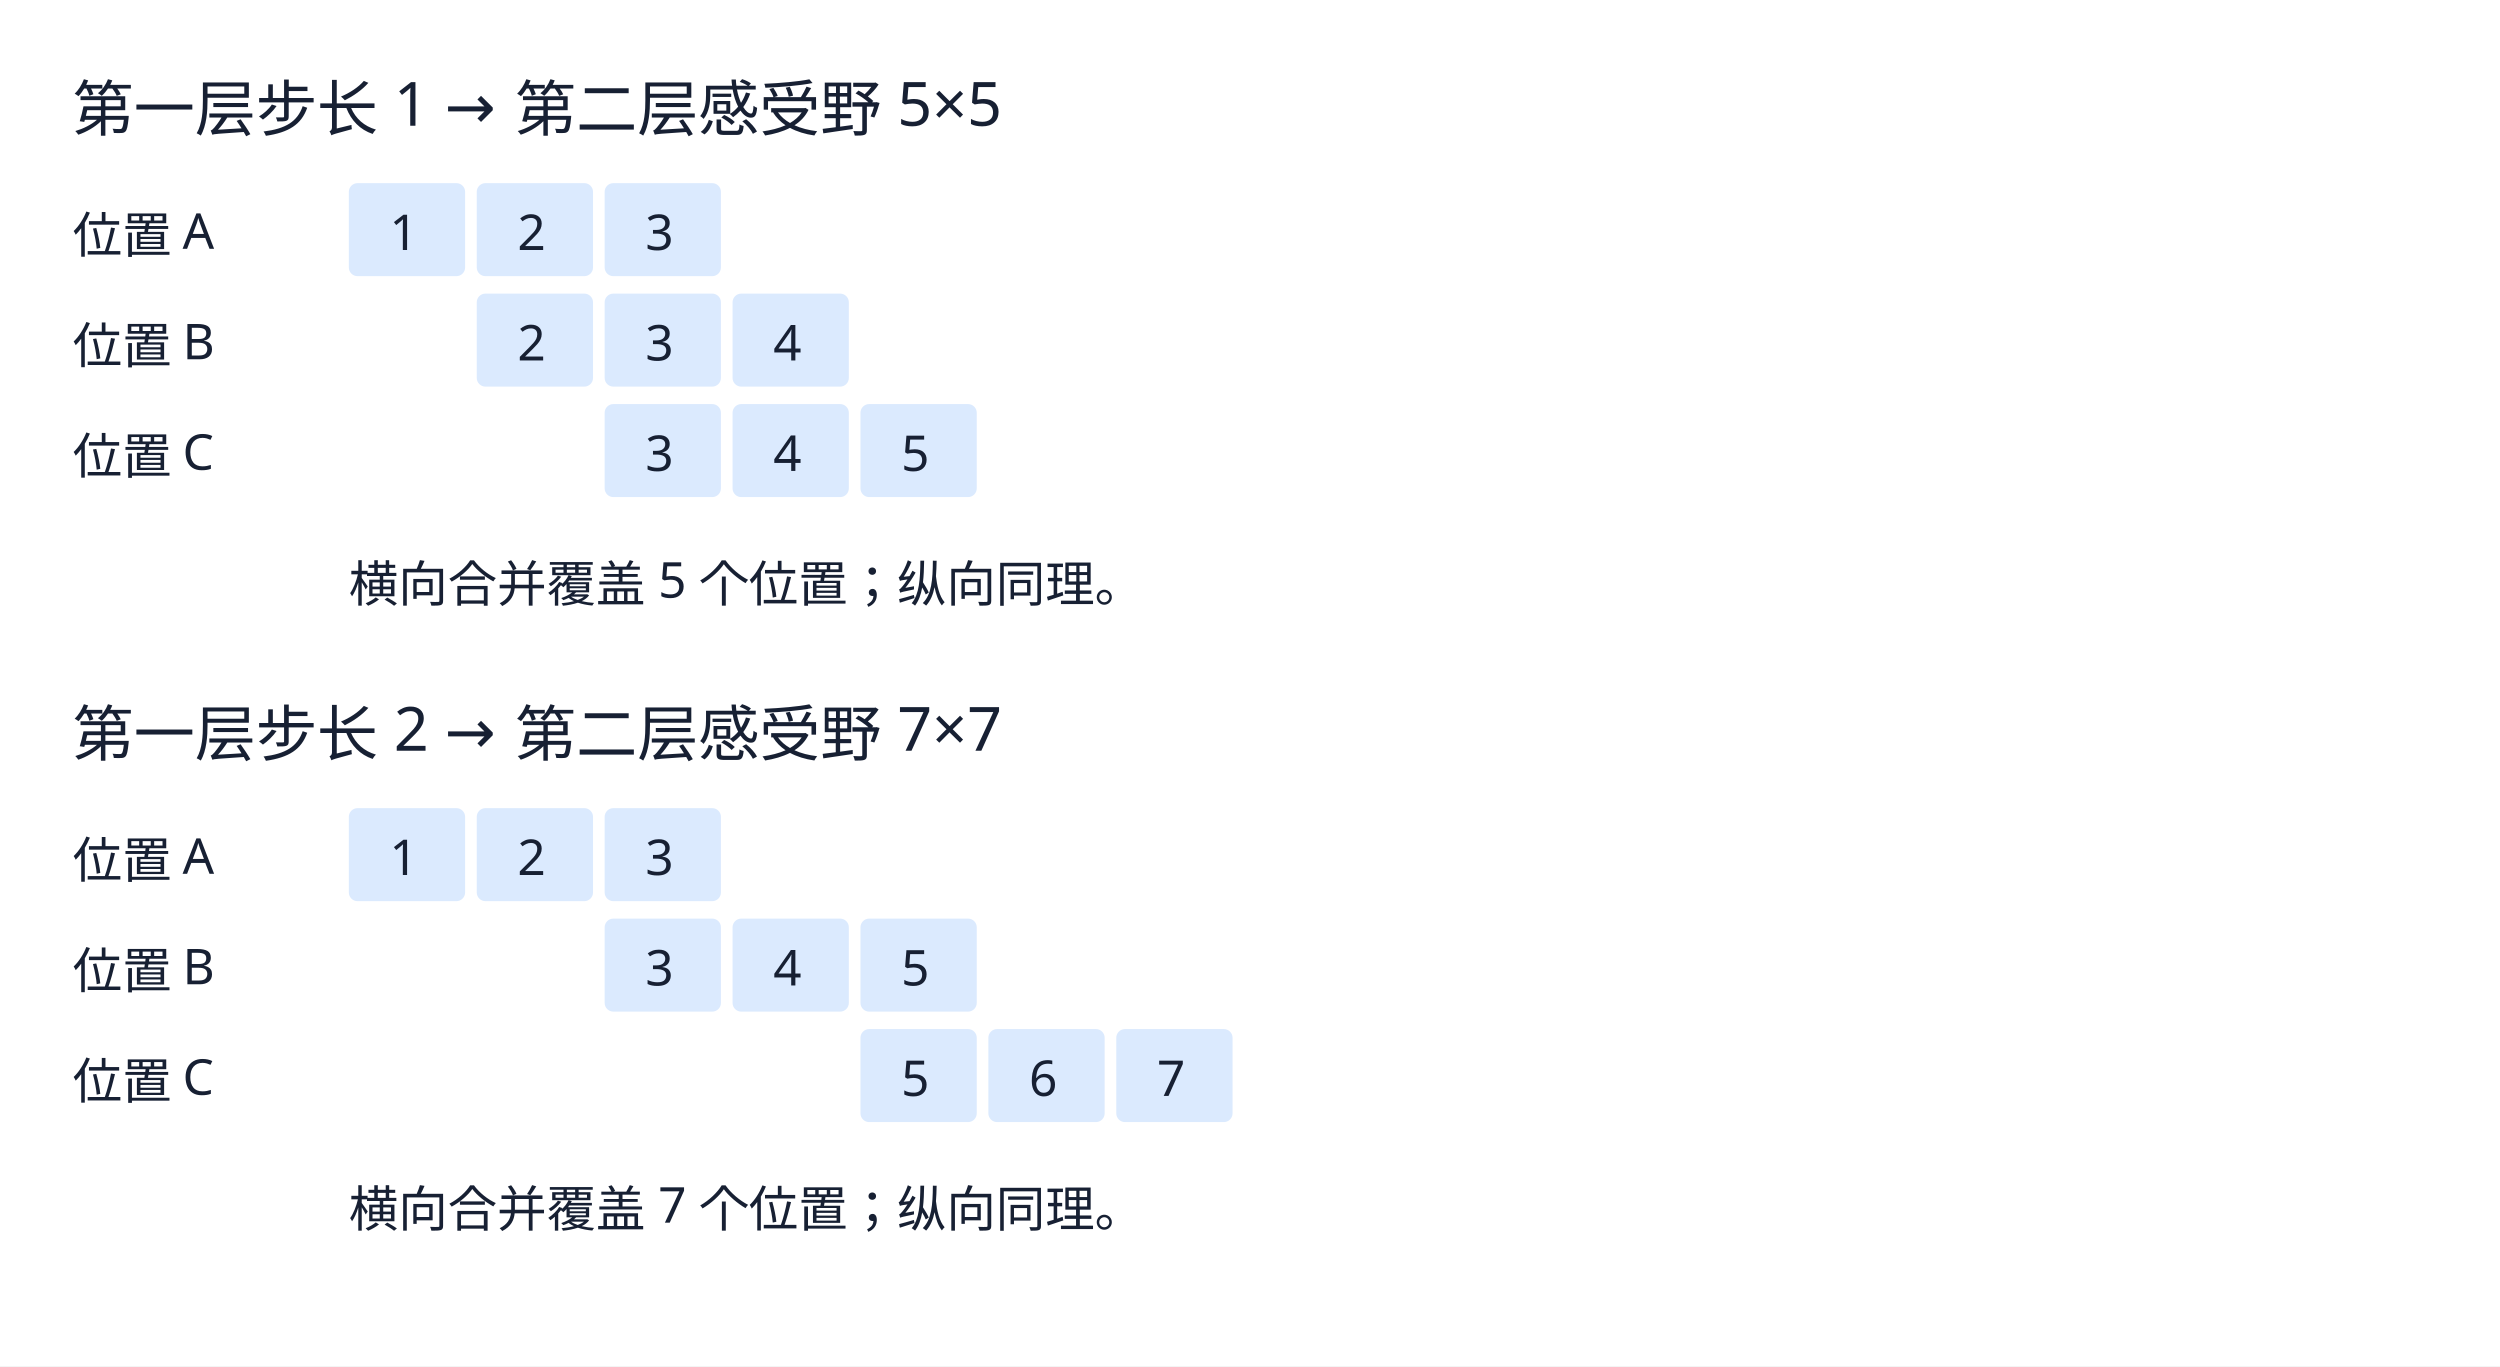
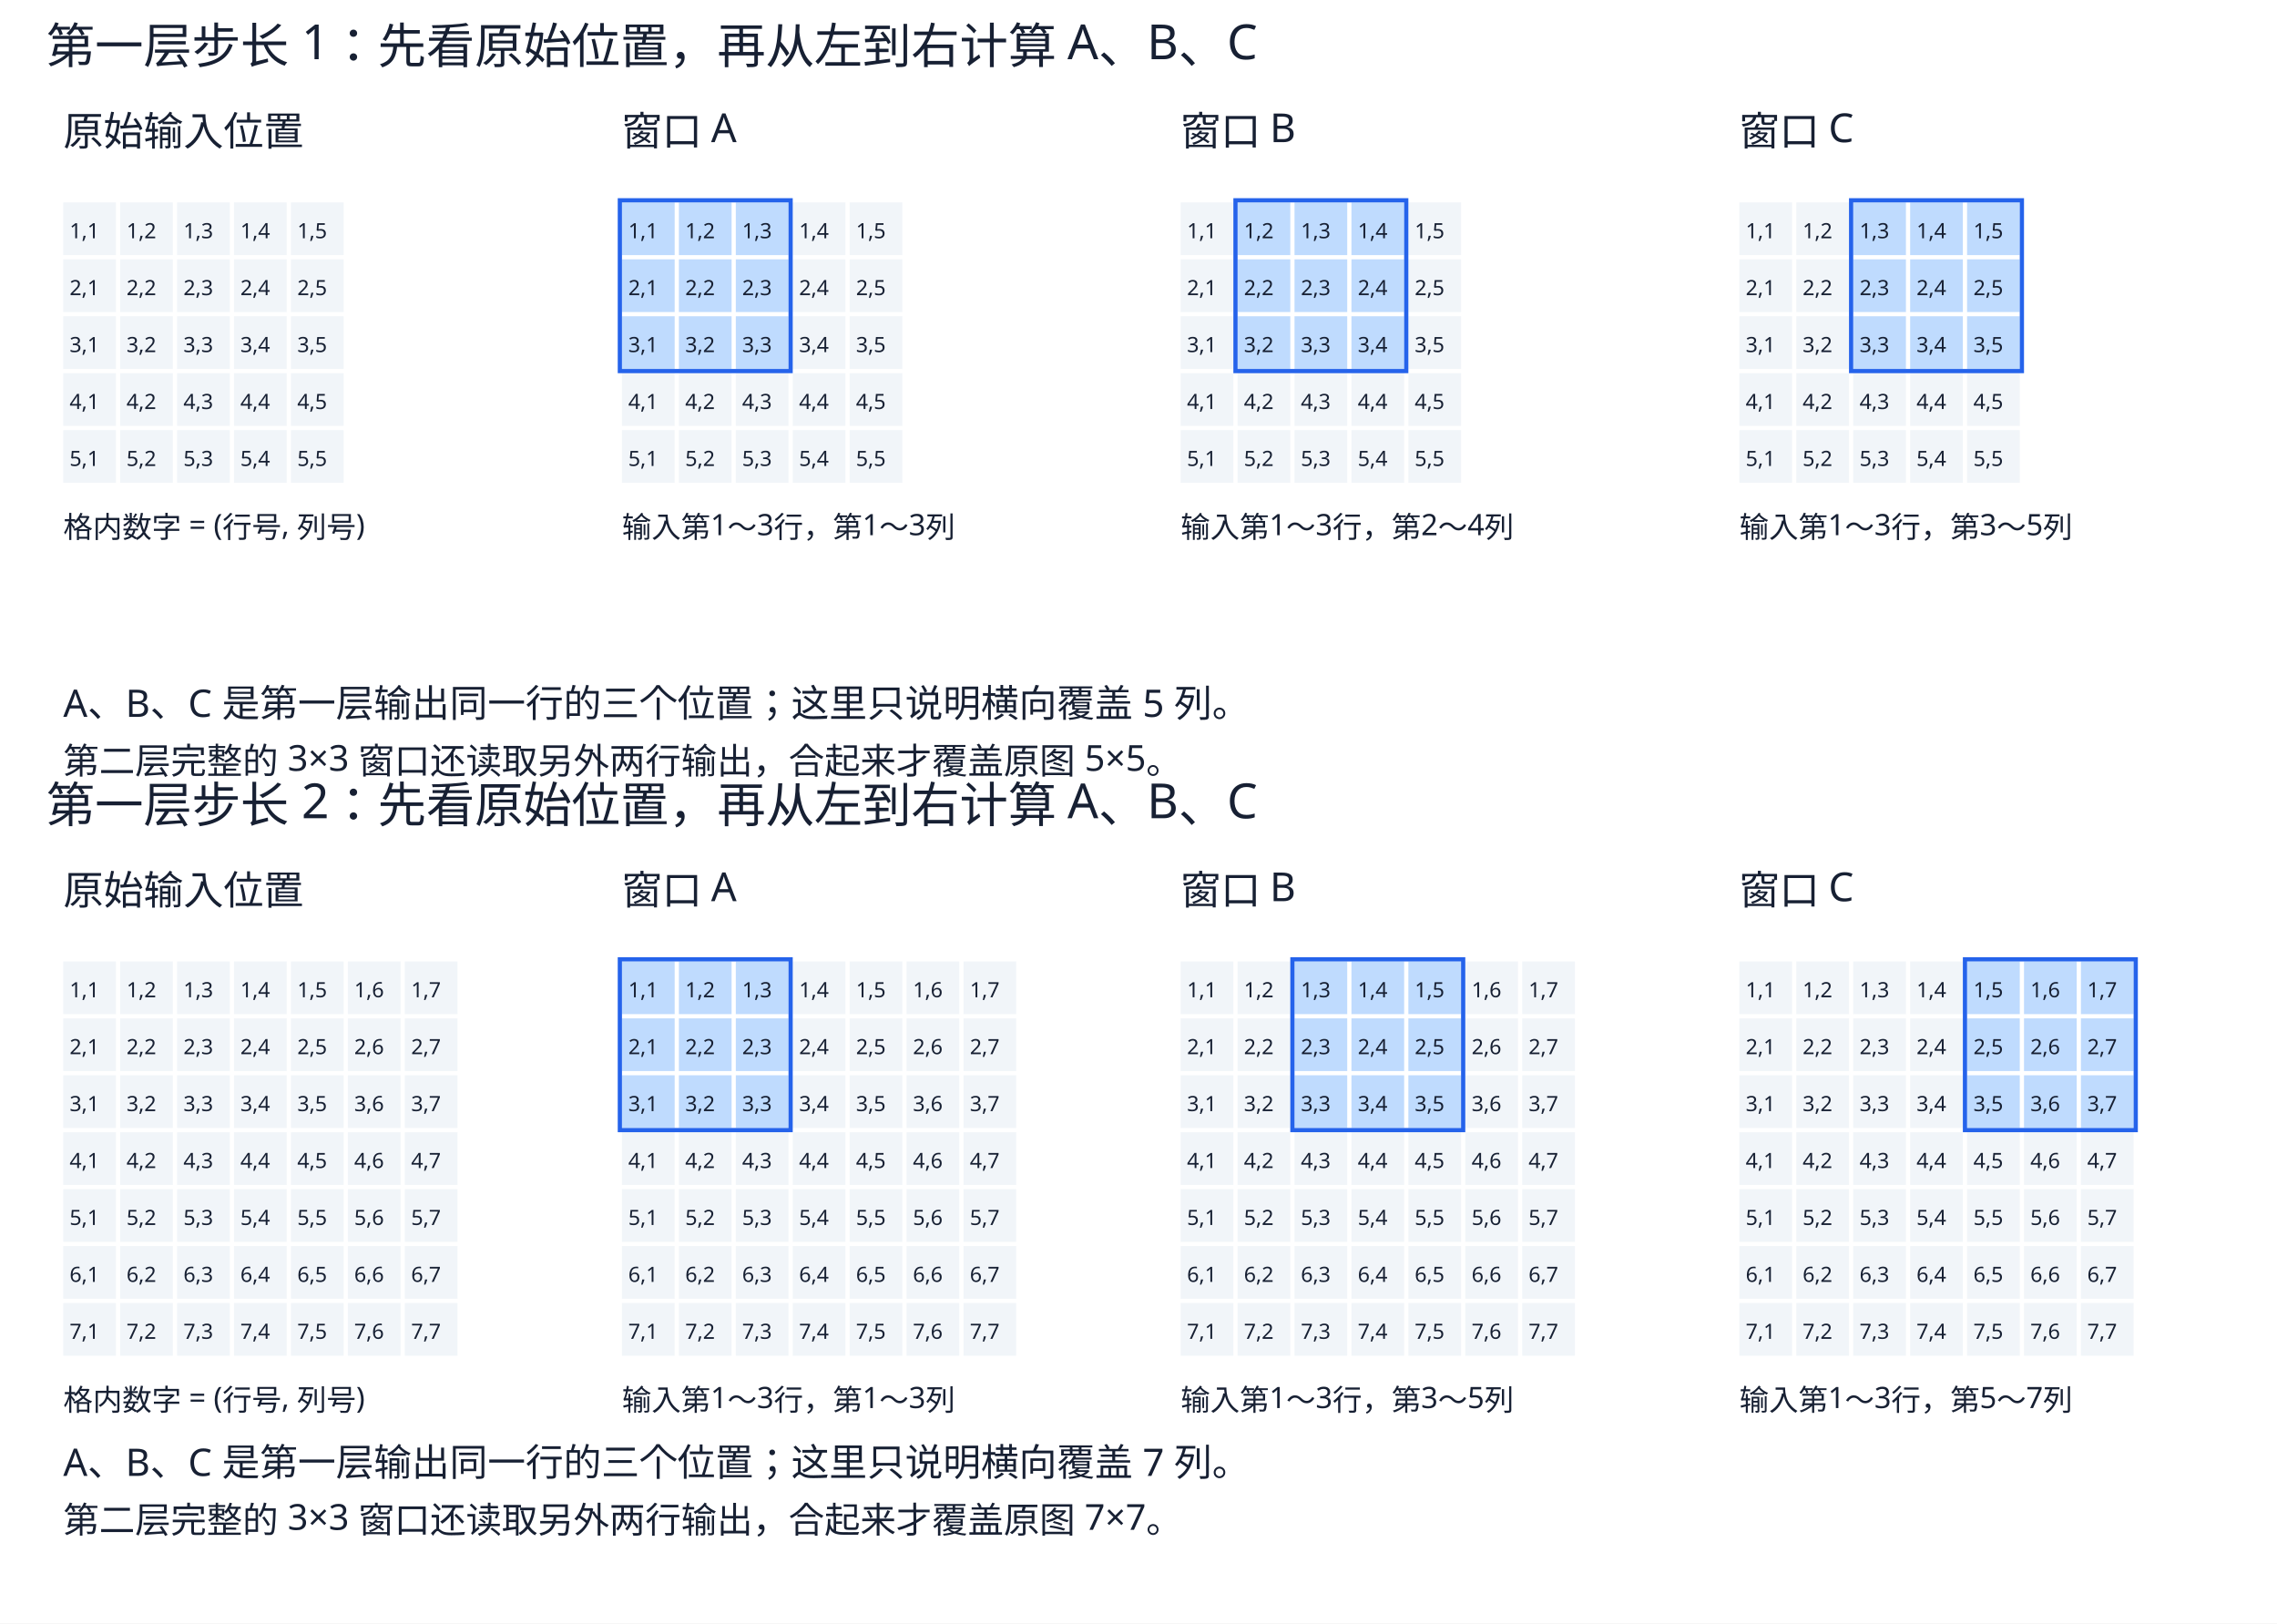
- <svg xmlns="http://www.w3.org/2000/svg" width="860" height="470" viewBox="0 0 860 470">
-   <rect width="860" height="470" fill="white" />
+ <svg xmlns="http://www.w3.org/2000/svg" width="1080" height="770" viewBox="0 0 1080 770">
+   <rect width="1080" height="770" fill="white" />
  <g font-family="PingFang SC, sans-serif" fill="#172033">
-     <text x="25" y="45" font-size="21">第一层步长 1 → 第二层感受野 5×5</text>
-     <text x="25" y="87" font-size="17">位置 A</text>
-     <rect x="120" y="63" width="40" height="32" rx="3" fill="#dbeafe" />
-     <text x="134" y="86" font-size="17">1</text>
-     <rect x="164" y="63" width="40" height="32" rx="3" fill="#dbeafe" />
-     <text x="178" y="86" font-size="17">2</text>
-     <rect x="208" y="63" width="40" height="32" rx="3" fill="#dbeafe" />
-     <text x="222" y="86" font-size="17">3</text>
-     <text x="25" y="125" font-size="17">位置 B</text>
-     <rect x="164" y="101" width="40" height="32" rx="3" fill="#dbeafe" />
-     <text x="178" y="124" font-size="17">2</text>
-     <rect x="208" y="101" width="40" height="32" rx="3" fill="#dbeafe" />
-     <text x="222" y="124" font-size="17">3</text>
-     <rect x="252" y="101" width="40" height="32" rx="3" fill="#dbeafe" />
-     <text x="266" y="124" font-size="17">4</text>
-     <text x="25" y="163" font-size="17">位置 C</text>
-     <rect x="208" y="139" width="40" height="32" rx="3" fill="#dbeafe" />
-     <text x="222" y="162" font-size="17">3</text>
-     <rect x="252" y="139" width="40" height="32" rx="3" fill="#dbeafe" />
-     <text x="266" y="162" font-size="17">4</text>
-     <rect x="296" y="139" width="40" height="32" rx="3" fill="#dbeafe" />
-     <text x="310" y="162" font-size="17">5</text>
-     <text x="120" y="207" font-size="17">横向合并覆盖 5 个位置；纵向同理。</text>
-     <text x="25" y="260" font-size="21">第一层步长 2 → 第二层感受野 7×7</text>
-     <text x="25" y="302" font-size="17">位置 A</text>
-     <rect x="120" y="278" width="40" height="32" rx="3" fill="#dbeafe" />
-     <text x="134" y="301" font-size="17">1</text>
-     <rect x="164" y="278" width="40" height="32" rx="3" fill="#dbeafe" />
-     <text x="178" y="301" font-size="17">2</text>
-     <rect x="208" y="278" width="40" height="32" rx="3" fill="#dbeafe" />
-     <text x="222" y="301" font-size="17">3</text>
-     <text x="25" y="340" font-size="17">位置 B</text>
-     <rect x="208" y="316" width="40" height="32" rx="3" fill="#dbeafe" />
-     <text x="222" y="339" font-size="17">3</text>
-     <rect x="252" y="316" width="40" height="32" rx="3" fill="#dbeafe" />
-     <text x="266" y="339" font-size="17">4</text>
-     <rect x="296" y="316" width="40" height="32" rx="3" fill="#dbeafe" />
-     <text x="310" y="339" font-size="17">5</text>
-     <text x="25" y="378" font-size="17">位置 C</text>
-     <rect x="296" y="354" width="40" height="32" rx="3" fill="#dbeafe" />
-     <text x="310" y="377" font-size="17">5</text>
-     <rect x="340" y="354" width="40" height="32" rx="3" fill="#dbeafe" />
-     <text x="354" y="377" font-size="17">6</text>
-     <rect x="384" y="354" width="40" height="32" rx="3" fill="#dbeafe" />
-     <text x="398" y="377" font-size="17">7</text>
-     <text x="120" y="422" font-size="17">横向合并覆盖 7 个位置；纵向同理。</text>
+     <text x="22" y="30" font-size="23">第一层步长 1：先看原始位置，再从左到右计算 A、B、C</text>
+     <text x="30" y="69" font-size="19">原始输入位置</text>
+     <rect x="30" y="96" width="25" height="25" fill="#f1f5f9" />
+     <text x="33" y="113" font-size="10">1,1</text>
+     <rect x="57" y="96" width="25" height="25" fill="#f1f5f9" />
+     <text x="60" y="113" font-size="10">1,2</text>
+     <rect x="84" y="96" width="25" height="25" fill="#f1f5f9" />
+     <text x="87" y="113" font-size="10">1,3</text>
+     <rect x="111" y="96" width="25" height="25" fill="#f1f5f9" />
+     <text x="114" y="113" font-size="10">1,4</text>
+     <rect x="138" y="96" width="25" height="25" fill="#f1f5f9" />
+     <text x="141" y="113" font-size="10">1,5</text>
+     <rect x="30" y="123" width="25" height="25" fill="#f1f5f9" />
+     <text x="33" y="140" font-size="10">2,1</text>
+     <rect x="57" y="123" width="25" height="25" fill="#f1f5f9" />
+     <text x="60" y="140" font-size="10">2,2</text>
+     <rect x="84" y="123" width="25" height="25" fill="#f1f5f9" />
+     <text x="87" y="140" font-size="10">2,3</text>
+     <rect x="111" y="123" width="25" height="25" fill="#f1f5f9" />
+     <text x="114" y="140" font-size="10">2,4</text>
+     <rect x="138" y="123" width="25" height="25" fill="#f1f5f9" />
+     <text x="141" y="140" font-size="10">2,5</text>
+     <rect x="30" y="150" width="25" height="25" fill="#f1f5f9" />
+     <text x="33" y="167" font-size="10">3,1</text>
+     <rect x="57" y="150" width="25" height="25" fill="#f1f5f9" />
+     <text x="60" y="167" font-size="10">3,2</text>
+     <rect x="84" y="150" width="25" height="25" fill="#f1f5f9" />
+     <text x="87" y="167" font-size="10">3,3</text>
+     <rect x="111" y="150" width="25" height="25" fill="#f1f5f9" />
+     <text x="114" y="167" font-size="10">3,4</text>
+     <rect x="138" y="150" width="25" height="25" fill="#f1f5f9" />
+     <text x="141" y="167" font-size="10">3,5</text>
+     <rect x="30" y="177" width="25" height="25" fill="#f1f5f9" />
+     <text x="33" y="194" font-size="10">4,1</text>
+     <rect x="57" y="177" width="25" height="25" fill="#f1f5f9" />
+     <text x="60" y="194" font-size="10">4,2</text>
+     <rect x="84" y="177" width="25" height="25" fill="#f1f5f9" />
+     <text x="87" y="194" font-size="10">4,3</text>
+     <rect x="111" y="177" width="25" height="25" fill="#f1f5f9" />
+     <text x="114" y="194" font-size="10">4,4</text>
+     <rect x="138" y="177" width="25" height="25" fill="#f1f5f9" />
+     <text x="141" y="194" font-size="10">4,5</text>
+     <rect x="30" y="204" width="25" height="25" fill="#f1f5f9" />
+     <text x="33" y="221" font-size="10">5,1</text>
+     <rect x="57" y="204" width="25" height="25" fill="#f1f5f9" />
+     <text x="60" y="221" font-size="10">5,2</text>
+     <rect x="84" y="204" width="25" height="25" fill="#f1f5f9" />
+     <text x="87" y="221" font-size="10">5,3</text>
+     <rect x="111" y="204" width="25" height="25" fill="#f1f5f9" />
+     <text x="114" y="221" font-size="10">5,4</text>
+     <rect x="138" y="204" width="25" height="25" fill="#f1f5f9" />
+     <text x="141" y="221" font-size="10">5,5</text>
+     <text x="30" y="255" font-size="14">格内数字 = (行号, 列号)</text>
+     <text x="295" y="69" font-size="19">窗口 A</text>
+     <rect x="295" y="96" width="25" height="25" fill="#bfdbfe" />
+     <text x="298" y="113" font-size="10">1,1</text>
+     <rect x="322" y="96" width="25" height="25" fill="#bfdbfe" />
+     <text x="325" y="113" font-size="10">1,2</text>
+     <rect x="349" y="96" width="25" height="25" fill="#bfdbfe" />
+     <text x="352" y="113" font-size="10">1,3</text>
+     <rect x="376" y="96" width="25" height="25" fill="#f1f5f9" />
+     <text x="379" y="113" font-size="10">1,4</text>
+     <rect x="403" y="96" width="25" height="25" fill="#f1f5f9" />
+     <text x="406" y="113" font-size="10">1,5</text>
+     <rect x="295" y="123" width="25" height="25" fill="#bfdbfe" />
+     <text x="298" y="140" font-size="10">2,1</text>
+     <rect x="322" y="123" width="25" height="25" fill="#bfdbfe" />
+     <text x="325" y="140" font-size="10">2,2</text>
+     <rect x="349" y="123" width="25" height="25" fill="#bfdbfe" />
+     <text x="352" y="140" font-size="10">2,3</text>
+     <rect x="376" y="123" width="25" height="25" fill="#f1f5f9" />
+     <text x="379" y="140" font-size="10">2,4</text>
+     <rect x="403" y="123" width="25" height="25" fill="#f1f5f9" />
+     <text x="406" y="140" font-size="10">2,5</text>
+     <rect x="295" y="150" width="25" height="25" fill="#bfdbfe" />
+     <text x="298" y="167" font-size="10">3,1</text>
+     <rect x="322" y="150" width="25" height="25" fill="#bfdbfe" />
+     <text x="325" y="167" font-size="10">3,2</text>
+     <rect x="349" y="150" width="25" height="25" fill="#bfdbfe" />
+     <text x="352" y="167" font-size="10">3,3</text>
+     <rect x="376" y="150" width="25" height="25" fill="#f1f5f9" />
+     <text x="379" y="167" font-size="10">3,4</text>
+     <rect x="403" y="150" width="25" height="25" fill="#f1f5f9" />
+     <text x="406" y="167" font-size="10">3,5</text>
+     <rect x="295" y="177" width="25" height="25" fill="#f1f5f9" />
+     <text x="298" y="194" font-size="10">4,1</text>
+     <rect x="322" y="177" width="25" height="25" fill="#f1f5f9" />
+     <text x="325" y="194" font-size="10">4,2</text>
+     <rect x="349" y="177" width="25" height="25" fill="#f1f5f9" />
+     <text x="352" y="194" font-size="10">4,3</text>
+     <rect x="376" y="177" width="25" height="25" fill="#f1f5f9" />
+     <text x="379" y="194" font-size="10">4,4</text>
+     <rect x="403" y="177" width="25" height="25" fill="#f1f5f9" />
+     <text x="406" y="194" font-size="10">4,5</text>
+     <rect x="295" y="204" width="25" height="25" fill="#f1f5f9" />
+     <text x="298" y="221" font-size="10">5,1</text>
+     <rect x="322" y="204" width="25" height="25" fill="#f1f5f9" />
+     <text x="325" y="221" font-size="10">5,2</text>
+     <rect x="349" y="204" width="25" height="25" fill="#f1f5f9" />
+     <text x="352" y="221" font-size="10">5,3</text>
+     <rect x="376" y="204" width="25" height="25" fill="#f1f5f9" />
+     <text x="379" y="221" font-size="10">5,4</text>
+     <rect x="403" y="204" width="25" height="25" fill="#f1f5f9" />
+     <text x="406" y="221" font-size="10">5,5</text>
+     <rect x="294" y="95" width="81" height="81" fill="none" stroke="#2563eb" stroke-width="2" />
+     <text x="295" y="255" font-size="14">输入第1～3行，第1～3列</text>
+     <text x="560" y="69" font-size="19">窗口 B</text>
+     <rect x="560" y="96" width="25" height="25" fill="#f1f5f9" />
+     <text x="563" y="113" font-size="10">1,1</text>
+     <rect x="587" y="96" width="25" height="25" fill="#bfdbfe" />
+     <text x="590" y="113" font-size="10">1,2</text>
+     <rect x="614" y="96" width="25" height="25" fill="#bfdbfe" />
+     <text x="617" y="113" font-size="10">1,3</text>
+     <rect x="641" y="96" width="25" height="25" fill="#bfdbfe" />
+     <text x="644" y="113" font-size="10">1,4</text>
+     <rect x="668" y="96" width="25" height="25" fill="#f1f5f9" />
+     <text x="671" y="113" font-size="10">1,5</text>
+     <rect x="560" y="123" width="25" height="25" fill="#f1f5f9" />
+     <text x="563" y="140" font-size="10">2,1</text>
+     <rect x="587" y="123" width="25" height="25" fill="#bfdbfe" />
+     <text x="590" y="140" font-size="10">2,2</text>
+     <rect x="614" y="123" width="25" height="25" fill="#bfdbfe" />
+     <text x="617" y="140" font-size="10">2,3</text>
+     <rect x="641" y="123" width="25" height="25" fill="#bfdbfe" />
+     <text x="644" y="140" font-size="10">2,4</text>
+     <rect x="668" y="123" width="25" height="25" fill="#f1f5f9" />
+     <text x="671" y="140" font-size="10">2,5</text>
+     <rect x="560" y="150" width="25" height="25" fill="#f1f5f9" />
+     <text x="563" y="167" font-size="10">3,1</text>
+     <rect x="587" y="150" width="25" height="25" fill="#bfdbfe" />
+     <text x="590" y="167" font-size="10">3,2</text>
+     <rect x="614" y="150" width="25" height="25" fill="#bfdbfe" />
+     <text x="617" y="167" font-size="10">3,3</text>
+     <rect x="641" y="150" width="25" height="25" fill="#bfdbfe" />
+     <text x="644" y="167" font-size="10">3,4</text>
+     <rect x="668" y="150" width="25" height="25" fill="#f1f5f9" />
+     <text x="671" y="167" font-size="10">3,5</text>
+     <rect x="560" y="177" width="25" height="25" fill="#f1f5f9" />
+     <text x="563" y="194" font-size="10">4,1</text>
+     <rect x="587" y="177" width="25" height="25" fill="#f1f5f9" />
+     <text x="590" y="194" font-size="10">4,2</text>
+     <rect x="614" y="177" width="25" height="25" fill="#f1f5f9" />
+     <text x="617" y="194" font-size="10">4,3</text>
+     <rect x="641" y="177" width="25" height="25" fill="#f1f5f9" />
+     <text x="644" y="194" font-size="10">4,4</text>
+     <rect x="668" y="177" width="25" height="25" fill="#f1f5f9" />
+     <text x="671" y="194" font-size="10">4,5</text>
+     <rect x="560" y="204" width="25" height="25" fill="#f1f5f9" />
+     <text x="563" y="221" font-size="10">5,1</text>
+     <rect x="587" y="204" width="25" height="25" fill="#f1f5f9" />
+     <text x="590" y="221" font-size="10">5,2</text>
+     <rect x="614" y="204" width="25" height="25" fill="#f1f5f9" />
+     <text x="617" y="221" font-size="10">5,3</text>
+     <rect x="641" y="204" width="25" height="25" fill="#f1f5f9" />
+     <text x="644" y="221" font-size="10">5,4</text>
+     <rect x="668" y="204" width="25" height="25" fill="#f1f5f9" />
+     <text x="671" y="221" font-size="10">5,5</text>
+     <rect x="586" y="95" width="81" height="81" fill="none" stroke="#2563eb" stroke-width="2" />
+     <text x="560" y="255" font-size="14">输入第1～3行，第2～4列</text>
+     <text x="825" y="69" font-size="19">窗口 C</text>
+     <rect x="825" y="96" width="25" height="25" fill="#f1f5f9" />
+     <text x="828" y="113" font-size="10">1,1</text>
+     <rect x="852" y="96" width="25" height="25" fill="#f1f5f9" />
+     <text x="855" y="113" font-size="10">1,2</text>
+     <rect x="879" y="96" width="25" height="25" fill="#bfdbfe" />
+     <text x="882" y="113" font-size="10">1,3</text>
+     <rect x="906" y="96" width="25" height="25" fill="#bfdbfe" />
+     <text x="909" y="113" font-size="10">1,4</text>
+     <rect x="933" y="96" width="25" height="25" fill="#bfdbfe" />
+     <text x="936" y="113" font-size="10">1,5</text>
+     <rect x="825" y="123" width="25" height="25" fill="#f1f5f9" />
+     <text x="828" y="140" font-size="10">2,1</text>
+     <rect x="852" y="123" width="25" height="25" fill="#f1f5f9" />
+     <text x="855" y="140" font-size="10">2,2</text>
+     <rect x="879" y="123" width="25" height="25" fill="#bfdbfe" />
+     <text x="882" y="140" font-size="10">2,3</text>
+     <rect x="906" y="123" width="25" height="25" fill="#bfdbfe" />
+     <text x="909" y="140" font-size="10">2,4</text>
+     <rect x="933" y="123" width="25" height="25" fill="#bfdbfe" />
+     <text x="936" y="140" font-size="10">2,5</text>
+     <rect x="825" y="150" width="25" height="25" fill="#f1f5f9" />
+     <text x="828" y="167" font-size="10">3,1</text>
+     <rect x="852" y="150" width="25" height="25" fill="#f1f5f9" />
+     <text x="855" y="167" font-size="10">3,2</text>
+     <rect x="879" y="150" width="25" height="25" fill="#bfdbfe" />
+     <text x="882" y="167" font-size="10">3,3</text>
+     <rect x="906" y="150" width="25" height="25" fill="#bfdbfe" />
+     <text x="909" y="167" font-size="10">3,4</text>
+     <rect x="933" y="150" width="25" height="25" fill="#bfdbfe" />
+     <text x="936" y="167" font-size="10">3,5</text>
+     <rect x="825" y="177" width="25" height="25" fill="#f1f5f9" />
+     <text x="828" y="194" font-size="10">4,1</text>
+     <rect x="852" y="177" width="25" height="25" fill="#f1f5f9" />
+     <text x="855" y="194" font-size="10">4,2</text>
+     <rect x="879" y="177" width="25" height="25" fill="#f1f5f9" />
+     <text x="882" y="194" font-size="10">4,3</text>
+     <rect x="906" y="177" width="25" height="25" fill="#f1f5f9" />
+     <text x="909" y="194" font-size="10">4,4</text>
+     <rect x="933" y="177" width="25" height="25" fill="#f1f5f9" />
+     <text x="936" y="194" font-size="10">4,5</text>
+     <rect x="825" y="204" width="25" height="25" fill="#f1f5f9" />
+     <text x="828" y="221" font-size="10">5,1</text>
+     <rect x="852" y="204" width="25" height="25" fill="#f1f5f9" />
+     <text x="855" y="221" font-size="10">5,2</text>
+     <rect x="879" y="204" width="25" height="25" fill="#f1f5f9" />
+     <text x="882" y="221" font-size="10">5,3</text>
+     <rect x="906" y="204" width="25" height="25" fill="#f1f5f9" />
+     <text x="909" y="221" font-size="10">5,4</text>
+     <rect x="933" y="204" width="25" height="25" fill="#f1f5f9" />
+     <text x="936" y="221" font-size="10">5,5</text>
+     <rect x="878" y="95" width="81" height="81" fill="none" stroke="#2563eb" stroke-width="2" />
+     <text x="825" y="255" font-size="14">输入第1～3行，第3～5列</text>
+     <text x="30" y="340" font-size="18">A、B、C 是第一层输出同一行的三个位置；这里只说明横向覆盖 5 列。</text>
+     <text x="30" y="367" font-size="17">第二层完整的 3×3 窗口还读取另外两行输出，合起来才覆盖原图 5×5。</text>
+     <text x="22" y="390" font-size="23">第一层步长 2：先看原始位置，再从左到右计算 A、B、C</text>
+     <text x="30" y="429" font-size="19">原始输入位置</text>
+     <rect x="30" y="456" width="25" height="25" fill="#f1f5f9" />
+     <text x="33" y="473" font-size="10">1,1</text>
+     <rect x="57" y="456" width="25" height="25" fill="#f1f5f9" />
+     <text x="60" y="473" font-size="10">1,2</text>
+     <rect x="84" y="456" width="25" height="25" fill="#f1f5f9" />
+     <text x="87" y="473" font-size="10">1,3</text>
+     <rect x="111" y="456" width="25" height="25" fill="#f1f5f9" />
+     <text x="114" y="473" font-size="10">1,4</text>
+     <rect x="138" y="456" width="25" height="25" fill="#f1f5f9" />
+     <text x="141" y="473" font-size="10">1,5</text>
+     <rect x="165" y="456" width="25" height="25" fill="#f1f5f9" />
+     <text x="168" y="473" font-size="10">1,6</text>
+     <rect x="192" y="456" width="25" height="25" fill="#f1f5f9" />
+     <text x="195" y="473" font-size="10">1,7</text>
+     <rect x="30" y="483" width="25" height="25" fill="#f1f5f9" />
+     <text x="33" y="500" font-size="10">2,1</text>
+     <rect x="57" y="483" width="25" height="25" fill="#f1f5f9" />
+     <text x="60" y="500" font-size="10">2,2</text>
+     <rect x="84" y="483" width="25" height="25" fill="#f1f5f9" />
+     <text x="87" y="500" font-size="10">2,3</text>
+     <rect x="111" y="483" width="25" height="25" fill="#f1f5f9" />
+     <text x="114" y="500" font-size="10">2,4</text>
+     <rect x="138" y="483" width="25" height="25" fill="#f1f5f9" />
+     <text x="141" y="500" font-size="10">2,5</text>
+     <rect x="165" y="483" width="25" height="25" fill="#f1f5f9" />
+     <text x="168" y="500" font-size="10">2,6</text>
+     <rect x="192" y="483" width="25" height="25" fill="#f1f5f9" />
+     <text x="195" y="500" font-size="10">2,7</text>
+     <rect x="30" y="510" width="25" height="25" fill="#f1f5f9" />
+     <text x="33" y="527" font-size="10">3,1</text>
+     <rect x="57" y="510" width="25" height="25" fill="#f1f5f9" />
+     <text x="60" y="527" font-size="10">3,2</text>
+     <rect x="84" y="510" width="25" height="25" fill="#f1f5f9" />
+     <text x="87" y="527" font-size="10">3,3</text>
+     <rect x="111" y="510" width="25" height="25" fill="#f1f5f9" />
+     <text x="114" y="527" font-size="10">3,4</text>
+     <rect x="138" y="510" width="25" height="25" fill="#f1f5f9" />
+     <text x="141" y="527" font-size="10">3,5</text>
+     <rect x="165" y="510" width="25" height="25" fill="#f1f5f9" />
+     <text x="168" y="527" font-size="10">3,6</text>
+     <rect x="192" y="510" width="25" height="25" fill="#f1f5f9" />
+     <text x="195" y="527" font-size="10">3,7</text>
+     <rect x="30" y="537" width="25" height="25" fill="#f1f5f9" />
+     <text x="33" y="554" font-size="10">4,1</text>
+     <rect x="57" y="537" width="25" height="25" fill="#f1f5f9" />
+     <text x="60" y="554" font-size="10">4,2</text>
+     <rect x="84" y="537" width="25" height="25" fill="#f1f5f9" />
+     <text x="87" y="554" font-size="10">4,3</text>
+     <rect x="111" y="537" width="25" height="25" fill="#f1f5f9" />
+     <text x="114" y="554" font-size="10">4,4</text>
+     <rect x="138" y="537" width="25" height="25" fill="#f1f5f9" />
+     <text x="141" y="554" font-size="10">4,5</text>
+     <rect x="165" y="537" width="25" height="25" fill="#f1f5f9" />
+     <text x="168" y="554" font-size="10">4,6</text>
+     <rect x="192" y="537" width="25" height="25" fill="#f1f5f9" />
+     <text x="195" y="554" font-size="10">4,7</text>
+     <rect x="30" y="564" width="25" height="25" fill="#f1f5f9" />
+     <text x="33" y="581" font-size="10">5,1</text>
+     <rect x="57" y="564" width="25" height="25" fill="#f1f5f9" />
+     <text x="60" y="581" font-size="10">5,2</text>
+     <rect x="84" y="564" width="25" height="25" fill="#f1f5f9" />
+     <text x="87" y="581" font-size="10">5,3</text>
+     <rect x="111" y="564" width="25" height="25" fill="#f1f5f9" />
+     <text x="114" y="581" font-size="10">5,4</text>
+     <rect x="138" y="564" width="25" height="25" fill="#f1f5f9" />
+     <text x="141" y="581" font-size="10">5,5</text>
+     <rect x="165" y="564" width="25" height="25" fill="#f1f5f9" />
+     <text x="168" y="581" font-size="10">5,6</text>
+     <rect x="192" y="564" width="25" height="25" fill="#f1f5f9" />
+     <text x="195" y="581" font-size="10">5,7</text>
+     <rect x="30" y="591" width="25" height="25" fill="#f1f5f9" />
+     <text x="33" y="608" font-size="10">6,1</text>
+     <rect x="57" y="591" width="25" height="25" fill="#f1f5f9" />
+     <text x="60" y="608" font-size="10">6,2</text>
+     <rect x="84" y="591" width="25" height="25" fill="#f1f5f9" />
+     <text x="87" y="608" font-size="10">6,3</text>
+     <rect x="111" y="591" width="25" height="25" fill="#f1f5f9" />
+     <text x="114" y="608" font-size="10">6,4</text>
+     <rect x="138" y="591" width="25" height="25" fill="#f1f5f9" />
+     <text x="141" y="608" font-size="10">6,5</text>
+     <rect x="165" y="591" width="25" height="25" fill="#f1f5f9" />
+     <text x="168" y="608" font-size="10">6,6</text>
+     <rect x="192" y="591" width="25" height="25" fill="#f1f5f9" />
+     <text x="195" y="608" font-size="10">6,7</text>
+     <rect x="30" y="618" width="25" height="25" fill="#f1f5f9" />
+     <text x="33" y="635" font-size="10">7,1</text>
+     <rect x="57" y="618" width="25" height="25" fill="#f1f5f9" />
+     <text x="60" y="635" font-size="10">7,2</text>
+     <rect x="84" y="618" width="25" height="25" fill="#f1f5f9" />
+     <text x="87" y="635" font-size="10">7,3</text>
+     <rect x="111" y="618" width="25" height="25" fill="#f1f5f9" />
+     <text x="114" y="635" font-size="10">7,4</text>
+     <rect x="138" y="618" width="25" height="25" fill="#f1f5f9" />
+     <text x="141" y="635" font-size="10">7,5</text>
+     <rect x="165" y="618" width="25" height="25" fill="#f1f5f9" />
+     <text x="168" y="635" font-size="10">7,6</text>
+     <rect x="192" y="618" width="25" height="25" fill="#f1f5f9" />
+     <text x="195" y="635" font-size="10">7,7</text>
+     <text x="30" y="669" font-size="14">格内数字 = (行号, 列号)</text>
+     <text x="295" y="429" font-size="19">窗口 A</text>
+     <rect x="295" y="456" width="25" height="25" fill="#bfdbfe" />
+     <text x="298" y="473" font-size="10">1,1</text>
+     <rect x="322" y="456" width="25" height="25" fill="#bfdbfe" />
+     <text x="325" y="473" font-size="10">1,2</text>
+     <rect x="349" y="456" width="25" height="25" fill="#bfdbfe" />
+     <text x="352" y="473" font-size="10">1,3</text>
+     <rect x="376" y="456" width="25" height="25" fill="#f1f5f9" />
+     <text x="379" y="473" font-size="10">1,4</text>
+     <rect x="403" y="456" width="25" height="25" fill="#f1f5f9" />
+     <text x="406" y="473" font-size="10">1,5</text>
+     <rect x="430" y="456" width="25" height="25" fill="#f1f5f9" />
+     <text x="433" y="473" font-size="10">1,6</text>
+     <rect x="457" y="456" width="25" height="25" fill="#f1f5f9" />
+     <text x="460" y="473" font-size="10">1,7</text>
+     <rect x="295" y="483" width="25" height="25" fill="#bfdbfe" />
+     <text x="298" y="500" font-size="10">2,1</text>
+     <rect x="322" y="483" width="25" height="25" fill="#bfdbfe" />
+     <text x="325" y="500" font-size="10">2,2</text>
+     <rect x="349" y="483" width="25" height="25" fill="#bfdbfe" />
+     <text x="352" y="500" font-size="10">2,3</text>
+     <rect x="376" y="483" width="25" height="25" fill="#f1f5f9" />
+     <text x="379" y="500" font-size="10">2,4</text>
+     <rect x="403" y="483" width="25" height="25" fill="#f1f5f9" />
+     <text x="406" y="500" font-size="10">2,5</text>
+     <rect x="430" y="483" width="25" height="25" fill="#f1f5f9" />
+     <text x="433" y="500" font-size="10">2,6</text>
+     <rect x="457" y="483" width="25" height="25" fill="#f1f5f9" />
+     <text x="460" y="500" font-size="10">2,7</text>
+     <rect x="295" y="510" width="25" height="25" fill="#bfdbfe" />
+     <text x="298" y="527" font-size="10">3,1</text>
+     <rect x="322" y="510" width="25" height="25" fill="#bfdbfe" />
+     <text x="325" y="527" font-size="10">3,2</text>
+     <rect x="349" y="510" width="25" height="25" fill="#bfdbfe" />
+     <text x="352" y="527" font-size="10">3,3</text>
+     <rect x="376" y="510" width="25" height="25" fill="#f1f5f9" />
+     <text x="379" y="527" font-size="10">3,4</text>
+     <rect x="403" y="510" width="25" height="25" fill="#f1f5f9" />
+     <text x="406" y="527" font-size="10">3,5</text>
+     <rect x="430" y="510" width="25" height="25" fill="#f1f5f9" />
+     <text x="433" y="527" font-size="10">3,6</text>
+     <rect x="457" y="510" width="25" height="25" fill="#f1f5f9" />
+     <text x="460" y="527" font-size="10">3,7</text>
+     <rect x="295" y="537" width="25" height="25" fill="#f1f5f9" />
+     <text x="298" y="554" font-size="10">4,1</text>
+     <rect x="322" y="537" width="25" height="25" fill="#f1f5f9" />
+     <text x="325" y="554" font-size="10">4,2</text>
+     <rect x="349" y="537" width="25" height="25" fill="#f1f5f9" />
+     <text x="352" y="554" font-size="10">4,3</text>
+     <rect x="376" y="537" width="25" height="25" fill="#f1f5f9" />
+     <text x="379" y="554" font-size="10">4,4</text>
+     <rect x="403" y="537" width="25" height="25" fill="#f1f5f9" />
+     <text x="406" y="554" font-size="10">4,5</text>
+     <rect x="430" y="537" width="25" height="25" fill="#f1f5f9" />
+     <text x="433" y="554" font-size="10">4,6</text>
+     <rect x="457" y="537" width="25" height="25" fill="#f1f5f9" />
+     <text x="460" y="554" font-size="10">4,7</text>
+     <rect x="295" y="564" width="25" height="25" fill="#f1f5f9" />
+     <text x="298" y="581" font-size="10">5,1</text>
+     <rect x="322" y="564" width="25" height="25" fill="#f1f5f9" />
+     <text x="325" y="581" font-size="10">5,2</text>
+     <rect x="349" y="564" width="25" height="25" fill="#f1f5f9" />
+     <text x="352" y="581" font-size="10">5,3</text>
+     <rect x="376" y="564" width="25" height="25" fill="#f1f5f9" />
+     <text x="379" y="581" font-size="10">5,4</text>
+     <rect x="403" y="564" width="25" height="25" fill="#f1f5f9" />
+     <text x="406" y="581" font-size="10">5,5</text>
+     <rect x="430" y="564" width="25" height="25" fill="#f1f5f9" />
+     <text x="433" y="581" font-size="10">5,6</text>
+     <rect x="457" y="564" width="25" height="25" fill="#f1f5f9" />
+     <text x="460" y="581" font-size="10">5,7</text>
+     <rect x="295" y="591" width="25" height="25" fill="#f1f5f9" />
+     <text x="298" y="608" font-size="10">6,1</text>
+     <rect x="322" y="591" width="25" height="25" fill="#f1f5f9" />
+     <text x="325" y="608" font-size="10">6,2</text>
+     <rect x="349" y="591" width="25" height="25" fill="#f1f5f9" />
+     <text x="352" y="608" font-size="10">6,3</text>
+     <rect x="376" y="591" width="25" height="25" fill="#f1f5f9" />
+     <text x="379" y="608" font-size="10">6,4</text>
+     <rect x="403" y="591" width="25" height="25" fill="#f1f5f9" />
+     <text x="406" y="608" font-size="10">6,5</text>
+     <rect x="430" y="591" width="25" height="25" fill="#f1f5f9" />
+     <text x="433" y="608" font-size="10">6,6</text>
+     <rect x="457" y="591" width="25" height="25" fill="#f1f5f9" />
+     <text x="460" y="608" font-size="10">6,7</text>
+     <rect x="295" y="618" width="25" height="25" fill="#f1f5f9" />
+     <text x="298" y="635" font-size="10">7,1</text>
+     <rect x="322" y="618" width="25" height="25" fill="#f1f5f9" />
+     <text x="325" y="635" font-size="10">7,2</text>
+     <rect x="349" y="618" width="25" height="25" fill="#f1f5f9" />
+     <text x="352" y="635" font-size="10">7,3</text>
+     <rect x="376" y="618" width="25" height="25" fill="#f1f5f9" />
+     <text x="379" y="635" font-size="10">7,4</text>
+     <rect x="403" y="618" width="25" height="25" fill="#f1f5f9" />
+     <text x="406" y="635" font-size="10">7,5</text>
+     <rect x="430" y="618" width="25" height="25" fill="#f1f5f9" />
+     <text x="433" y="635" font-size="10">7,6</text>
+     <rect x="457" y="618" width="25" height="25" fill="#f1f5f9" />
+     <text x="460" y="635" font-size="10">7,7</text>
+     <rect x="294" y="455" width="81" height="81" fill="none" stroke="#2563eb" stroke-width="2" />
+     <text x="295" y="669" font-size="14">输入第1～3行，第1～3列</text>
+     <text x="560" y="429" font-size="19">窗口 B</text>
+     <rect x="560" y="456" width="25" height="25" fill="#f1f5f9" />
+     <text x="563" y="473" font-size="10">1,1</text>
+     <rect x="587" y="456" width="25" height="25" fill="#f1f5f9" />
+     <text x="590" y="473" font-size="10">1,2</text>
+     <rect x="614" y="456" width="25" height="25" fill="#bfdbfe" />
+     <text x="617" y="473" font-size="10">1,3</text>
+     <rect x="641" y="456" width="25" height="25" fill="#bfdbfe" />
+     <text x="644" y="473" font-size="10">1,4</text>
+     <rect x="668" y="456" width="25" height="25" fill="#bfdbfe" />
+     <text x="671" y="473" font-size="10">1,5</text>
+     <rect x="695" y="456" width="25" height="25" fill="#f1f5f9" />
+     <text x="698" y="473" font-size="10">1,6</text>
+     <rect x="722" y="456" width="25" height="25" fill="#f1f5f9" />
+     <text x="725" y="473" font-size="10">1,7</text>
+     <rect x="560" y="483" width="25" height="25" fill="#f1f5f9" />
+     <text x="563" y="500" font-size="10">2,1</text>
+     <rect x="587" y="483" width="25" height="25" fill="#f1f5f9" />
+     <text x="590" y="500" font-size="10">2,2</text>
+     <rect x="614" y="483" width="25" height="25" fill="#bfdbfe" />
+     <text x="617" y="500" font-size="10">2,3</text>
+     <rect x="641" y="483" width="25" height="25" fill="#bfdbfe" />
+     <text x="644" y="500" font-size="10">2,4</text>
+     <rect x="668" y="483" width="25" height="25" fill="#bfdbfe" />
+     <text x="671" y="500" font-size="10">2,5</text>
+     <rect x="695" y="483" width="25" height="25" fill="#f1f5f9" />
+     <text x="698" y="500" font-size="10">2,6</text>
+     <rect x="722" y="483" width="25" height="25" fill="#f1f5f9" />
+     <text x="725" y="500" font-size="10">2,7</text>
+     <rect x="560" y="510" width="25" height="25" fill="#f1f5f9" />
+     <text x="563" y="527" font-size="10">3,1</text>
+     <rect x="587" y="510" width="25" height="25" fill="#f1f5f9" />
+     <text x="590" y="527" font-size="10">3,2</text>
+     <rect x="614" y="510" width="25" height="25" fill="#bfdbfe" />
+     <text x="617" y="527" font-size="10">3,3</text>
+     <rect x="641" y="510" width="25" height="25" fill="#bfdbfe" />
+     <text x="644" y="527" font-size="10">3,4</text>
+     <rect x="668" y="510" width="25" height="25" fill="#bfdbfe" />
+     <text x="671" y="527" font-size="10">3,5</text>
+     <rect x="695" y="510" width="25" height="25" fill="#f1f5f9" />
+     <text x="698" y="527" font-size="10">3,6</text>
+     <rect x="722" y="510" width="25" height="25" fill="#f1f5f9" />
+     <text x="725" y="527" font-size="10">3,7</text>
+     <rect x="560" y="537" width="25" height="25" fill="#f1f5f9" />
+     <text x="563" y="554" font-size="10">4,1</text>
+     <rect x="587" y="537" width="25" height="25" fill="#f1f5f9" />
+     <text x="590" y="554" font-size="10">4,2</text>
+     <rect x="614" y="537" width="25" height="25" fill="#f1f5f9" />
+     <text x="617" y="554" font-size="10">4,3</text>
+     <rect x="641" y="537" width="25" height="25" fill="#f1f5f9" />
+     <text x="644" y="554" font-size="10">4,4</text>
+     <rect x="668" y="537" width="25" height="25" fill="#f1f5f9" />
+     <text x="671" y="554" font-size="10">4,5</text>
+     <rect x="695" y="537" width="25" height="25" fill="#f1f5f9" />
+     <text x="698" y="554" font-size="10">4,6</text>
+     <rect x="722" y="537" width="25" height="25" fill="#f1f5f9" />
+     <text x="725" y="554" font-size="10">4,7</text>
+     <rect x="560" y="564" width="25" height="25" fill="#f1f5f9" />
+     <text x="563" y="581" font-size="10">5,1</text>
+     <rect x="587" y="564" width="25" height="25" fill="#f1f5f9" />
+     <text x="590" y="581" font-size="10">5,2</text>
+     <rect x="614" y="564" width="25" height="25" fill="#f1f5f9" />
+     <text x="617" y="581" font-size="10">5,3</text>
+     <rect x="641" y="564" width="25" height="25" fill="#f1f5f9" />
+     <text x="644" y="581" font-size="10">5,4</text>
+     <rect x="668" y="564" width="25" height="25" fill="#f1f5f9" />
+     <text x="671" y="581" font-size="10">5,5</text>
+     <rect x="695" y="564" width="25" height="25" fill="#f1f5f9" />
+     <text x="698" y="581" font-size="10">5,6</text>
+     <rect x="722" y="564" width="25" height="25" fill="#f1f5f9" />
+     <text x="725" y="581" font-size="10">5,7</text>
+     <rect x="560" y="591" width="25" height="25" fill="#f1f5f9" />
+     <text x="563" y="608" font-size="10">6,1</text>
+     <rect x="587" y="591" width="25" height="25" fill="#f1f5f9" />
+     <text x="590" y="608" font-size="10">6,2</text>
+     <rect x="614" y="591" width="25" height="25" fill="#f1f5f9" />
+     <text x="617" y="608" font-size="10">6,3</text>
+     <rect x="641" y="591" width="25" height="25" fill="#f1f5f9" />
+     <text x="644" y="608" font-size="10">6,4</text>
+     <rect x="668" y="591" width="25" height="25" fill="#f1f5f9" />
+     <text x="671" y="608" font-size="10">6,5</text>
+     <rect x="695" y="591" width="25" height="25" fill="#f1f5f9" />
+     <text x="698" y="608" font-size="10">6,6</text>
+     <rect x="722" y="591" width="25" height="25" fill="#f1f5f9" />
+     <text x="725" y="608" font-size="10">6,7</text>
+     <rect x="560" y="618" width="25" height="25" fill="#f1f5f9" />
+     <text x="563" y="635" font-size="10">7,1</text>
+     <rect x="587" y="618" width="25" height="25" fill="#f1f5f9" />
+     <text x="590" y="635" font-size="10">7,2</text>
+     <rect x="614" y="618" width="25" height="25" fill="#f1f5f9" />
+     <text x="617" y="635" font-size="10">7,3</text>
+     <rect x="641" y="618" width="25" height="25" fill="#f1f5f9" />
+     <text x="644" y="635" font-size="10">7,4</text>
+     <rect x="668" y="618" width="25" height="25" fill="#f1f5f9" />
+     <text x="671" y="635" font-size="10">7,5</text>
+     <rect x="695" y="618" width="25" height="25" fill="#f1f5f9" />
+     <text x="698" y="635" font-size="10">7,6</text>
+     <rect x="722" y="618" width="25" height="25" fill="#f1f5f9" />
+     <text x="725" y="635" font-size="10">7,7</text>
+     <rect x="613" y="455" width="81" height="81" fill="none" stroke="#2563eb" stroke-width="2" />
+     <text x="560" y="669" font-size="14">输入第1～3行，第3～5列</text>
+     <text x="825" y="429" font-size="19">窗口 C</text>
+     <rect x="825" y="456" width="25" height="25" fill="#f1f5f9" />
+     <text x="828" y="473" font-size="10">1,1</text>
+     <rect x="852" y="456" width="25" height="25" fill="#f1f5f9" />
+     <text x="855" y="473" font-size="10">1,2</text>
+     <rect x="879" y="456" width="25" height="25" fill="#f1f5f9" />
+     <text x="882" y="473" font-size="10">1,3</text>
+     <rect x="906" y="456" width="25" height="25" fill="#f1f5f9" />
+     <text x="909" y="473" font-size="10">1,4</text>
+     <rect x="933" y="456" width="25" height="25" fill="#bfdbfe" />
+     <text x="936" y="473" font-size="10">1,5</text>
+     <rect x="960" y="456" width="25" height="25" fill="#bfdbfe" />
+     <text x="963" y="473" font-size="10">1,6</text>
+     <rect x="987" y="456" width="25" height="25" fill="#bfdbfe" />
+     <text x="990" y="473" font-size="10">1,7</text>
+     <rect x="825" y="483" width="25" height="25" fill="#f1f5f9" />
+     <text x="828" y="500" font-size="10">2,1</text>
+     <rect x="852" y="483" width="25" height="25" fill="#f1f5f9" />
+     <text x="855" y="500" font-size="10">2,2</text>
+     <rect x="879" y="483" width="25" height="25" fill="#f1f5f9" />
+     <text x="882" y="500" font-size="10">2,3</text>
+     <rect x="906" y="483" width="25" height="25" fill="#f1f5f9" />
+     <text x="909" y="500" font-size="10">2,4</text>
+     <rect x="933" y="483" width="25" height="25" fill="#bfdbfe" />
+     <text x="936" y="500" font-size="10">2,5</text>
+     <rect x="960" y="483" width="25" height="25" fill="#bfdbfe" />
+     <text x="963" y="500" font-size="10">2,6</text>
+     <rect x="987" y="483" width="25" height="25" fill="#bfdbfe" />
+     <text x="990" y="500" font-size="10">2,7</text>
+     <rect x="825" y="510" width="25" height="25" fill="#f1f5f9" />
+     <text x="828" y="527" font-size="10">3,1</text>
+     <rect x="852" y="510" width="25" height="25" fill="#f1f5f9" />
+     <text x="855" y="527" font-size="10">3,2</text>
+     <rect x="879" y="510" width="25" height="25" fill="#f1f5f9" />
+     <text x="882" y="527" font-size="10">3,3</text>
+     <rect x="906" y="510" width="25" height="25" fill="#f1f5f9" />
+     <text x="909" y="527" font-size="10">3,4</text>
+     <rect x="933" y="510" width="25" height="25" fill="#bfdbfe" />
+     <text x="936" y="527" font-size="10">3,5</text>
+     <rect x="960" y="510" width="25" height="25" fill="#bfdbfe" />
+     <text x="963" y="527" font-size="10">3,6</text>
+     <rect x="987" y="510" width="25" height="25" fill="#bfdbfe" />
+     <text x="990" y="527" font-size="10">3,7</text>
+     <rect x="825" y="537" width="25" height="25" fill="#f1f5f9" />
+     <text x="828" y="554" font-size="10">4,1</text>
+     <rect x="852" y="537" width="25" height="25" fill="#f1f5f9" />
+     <text x="855" y="554" font-size="10">4,2</text>
+     <rect x="879" y="537" width="25" height="25" fill="#f1f5f9" />
+     <text x="882" y="554" font-size="10">4,3</text>
+     <rect x="906" y="537" width="25" height="25" fill="#f1f5f9" />
+     <text x="909" y="554" font-size="10">4,4</text>
+     <rect x="933" y="537" width="25" height="25" fill="#f1f5f9" />
+     <text x="936" y="554" font-size="10">4,5</text>
+     <rect x="960" y="537" width="25" height="25" fill="#f1f5f9" />
+     <text x="963" y="554" font-size="10">4,6</text>
+     <rect x="987" y="537" width="25" height="25" fill="#f1f5f9" />
+     <text x="990" y="554" font-size="10">4,7</text>
+     <rect x="825" y="564" width="25" height="25" fill="#f1f5f9" />
+     <text x="828" y="581" font-size="10">5,1</text>
+     <rect x="852" y="564" width="25" height="25" fill="#f1f5f9" />
+     <text x="855" y="581" font-size="10">5,2</text>
+     <rect x="879" y="564" width="25" height="25" fill="#f1f5f9" />
+     <text x="882" y="581" font-size="10">5,3</text>
+     <rect x="906" y="564" width="25" height="25" fill="#f1f5f9" />
+     <text x="909" y="581" font-size="10">5,4</text>
+     <rect x="933" y="564" width="25" height="25" fill="#f1f5f9" />
+     <text x="936" y="581" font-size="10">5,5</text>
+     <rect x="960" y="564" width="25" height="25" fill="#f1f5f9" />
+     <text x="963" y="581" font-size="10">5,6</text>
+     <rect x="987" y="564" width="25" height="25" fill="#f1f5f9" />
+     <text x="990" y="581" font-size="10">5,7</text>
+     <rect x="825" y="591" width="25" height="25" fill="#f1f5f9" />
+     <text x="828" y="608" font-size="10">6,1</text>
+     <rect x="852" y="591" width="25" height="25" fill="#f1f5f9" />
+     <text x="855" y="608" font-size="10">6,2</text>
+     <rect x="879" y="591" width="25" height="25" fill="#f1f5f9" />
+     <text x="882" y="608" font-size="10">6,3</text>
+     <rect x="906" y="591" width="25" height="25" fill="#f1f5f9" />
+     <text x="909" y="608" font-size="10">6,4</text>
+     <rect x="933" y="591" width="25" height="25" fill="#f1f5f9" />
+     <text x="936" y="608" font-size="10">6,5</text>
+     <rect x="960" y="591" width="25" height="25" fill="#f1f5f9" />
+     <text x="963" y="608" font-size="10">6,6</text>
+     <rect x="987" y="591" width="25" height="25" fill="#f1f5f9" />
+     <text x="990" y="608" font-size="10">6,7</text>
+     <rect x="825" y="618" width="25" height="25" fill="#f1f5f9" />
+     <text x="828" y="635" font-size="10">7,1</text>
+     <rect x="852" y="618" width="25" height="25" fill="#f1f5f9" />
+     <text x="855" y="635" font-size="10">7,2</text>
+     <rect x="879" y="618" width="25" height="25" fill="#f1f5f9" />
+     <text x="882" y="635" font-size="10">7,3</text>
+     <rect x="906" y="618" width="25" height="25" fill="#f1f5f9" />
+     <text x="909" y="635" font-size="10">7,4</text>
+     <rect x="933" y="618" width="25" height="25" fill="#f1f5f9" />
+     <text x="936" y="635" font-size="10">7,5</text>
+     <rect x="960" y="618" width="25" height="25" fill="#f1f5f9" />
+     <text x="963" y="635" font-size="10">7,6</text>
+     <rect x="987" y="618" width="25" height="25" fill="#f1f5f9" />
+     <text x="990" y="635" font-size="10">7,7</text>
+     <rect x="932" y="455" width="81" height="81" fill="none" stroke="#2563eb" stroke-width="2" />
+     <text x="825" y="669" font-size="14">输入第1～3行，第5～7列</text>
+     <text x="30" y="700" font-size="18">A、B、C 是第一层输出同一行的三个位置；这里只说明横向覆盖 7 列。</text>
+     <text x="30" y="727" font-size="17">第二层完整的 3×3 窗口还读取另外两行输出，合起来才覆盖原图 7×7。</text>
  </g>
</svg>
